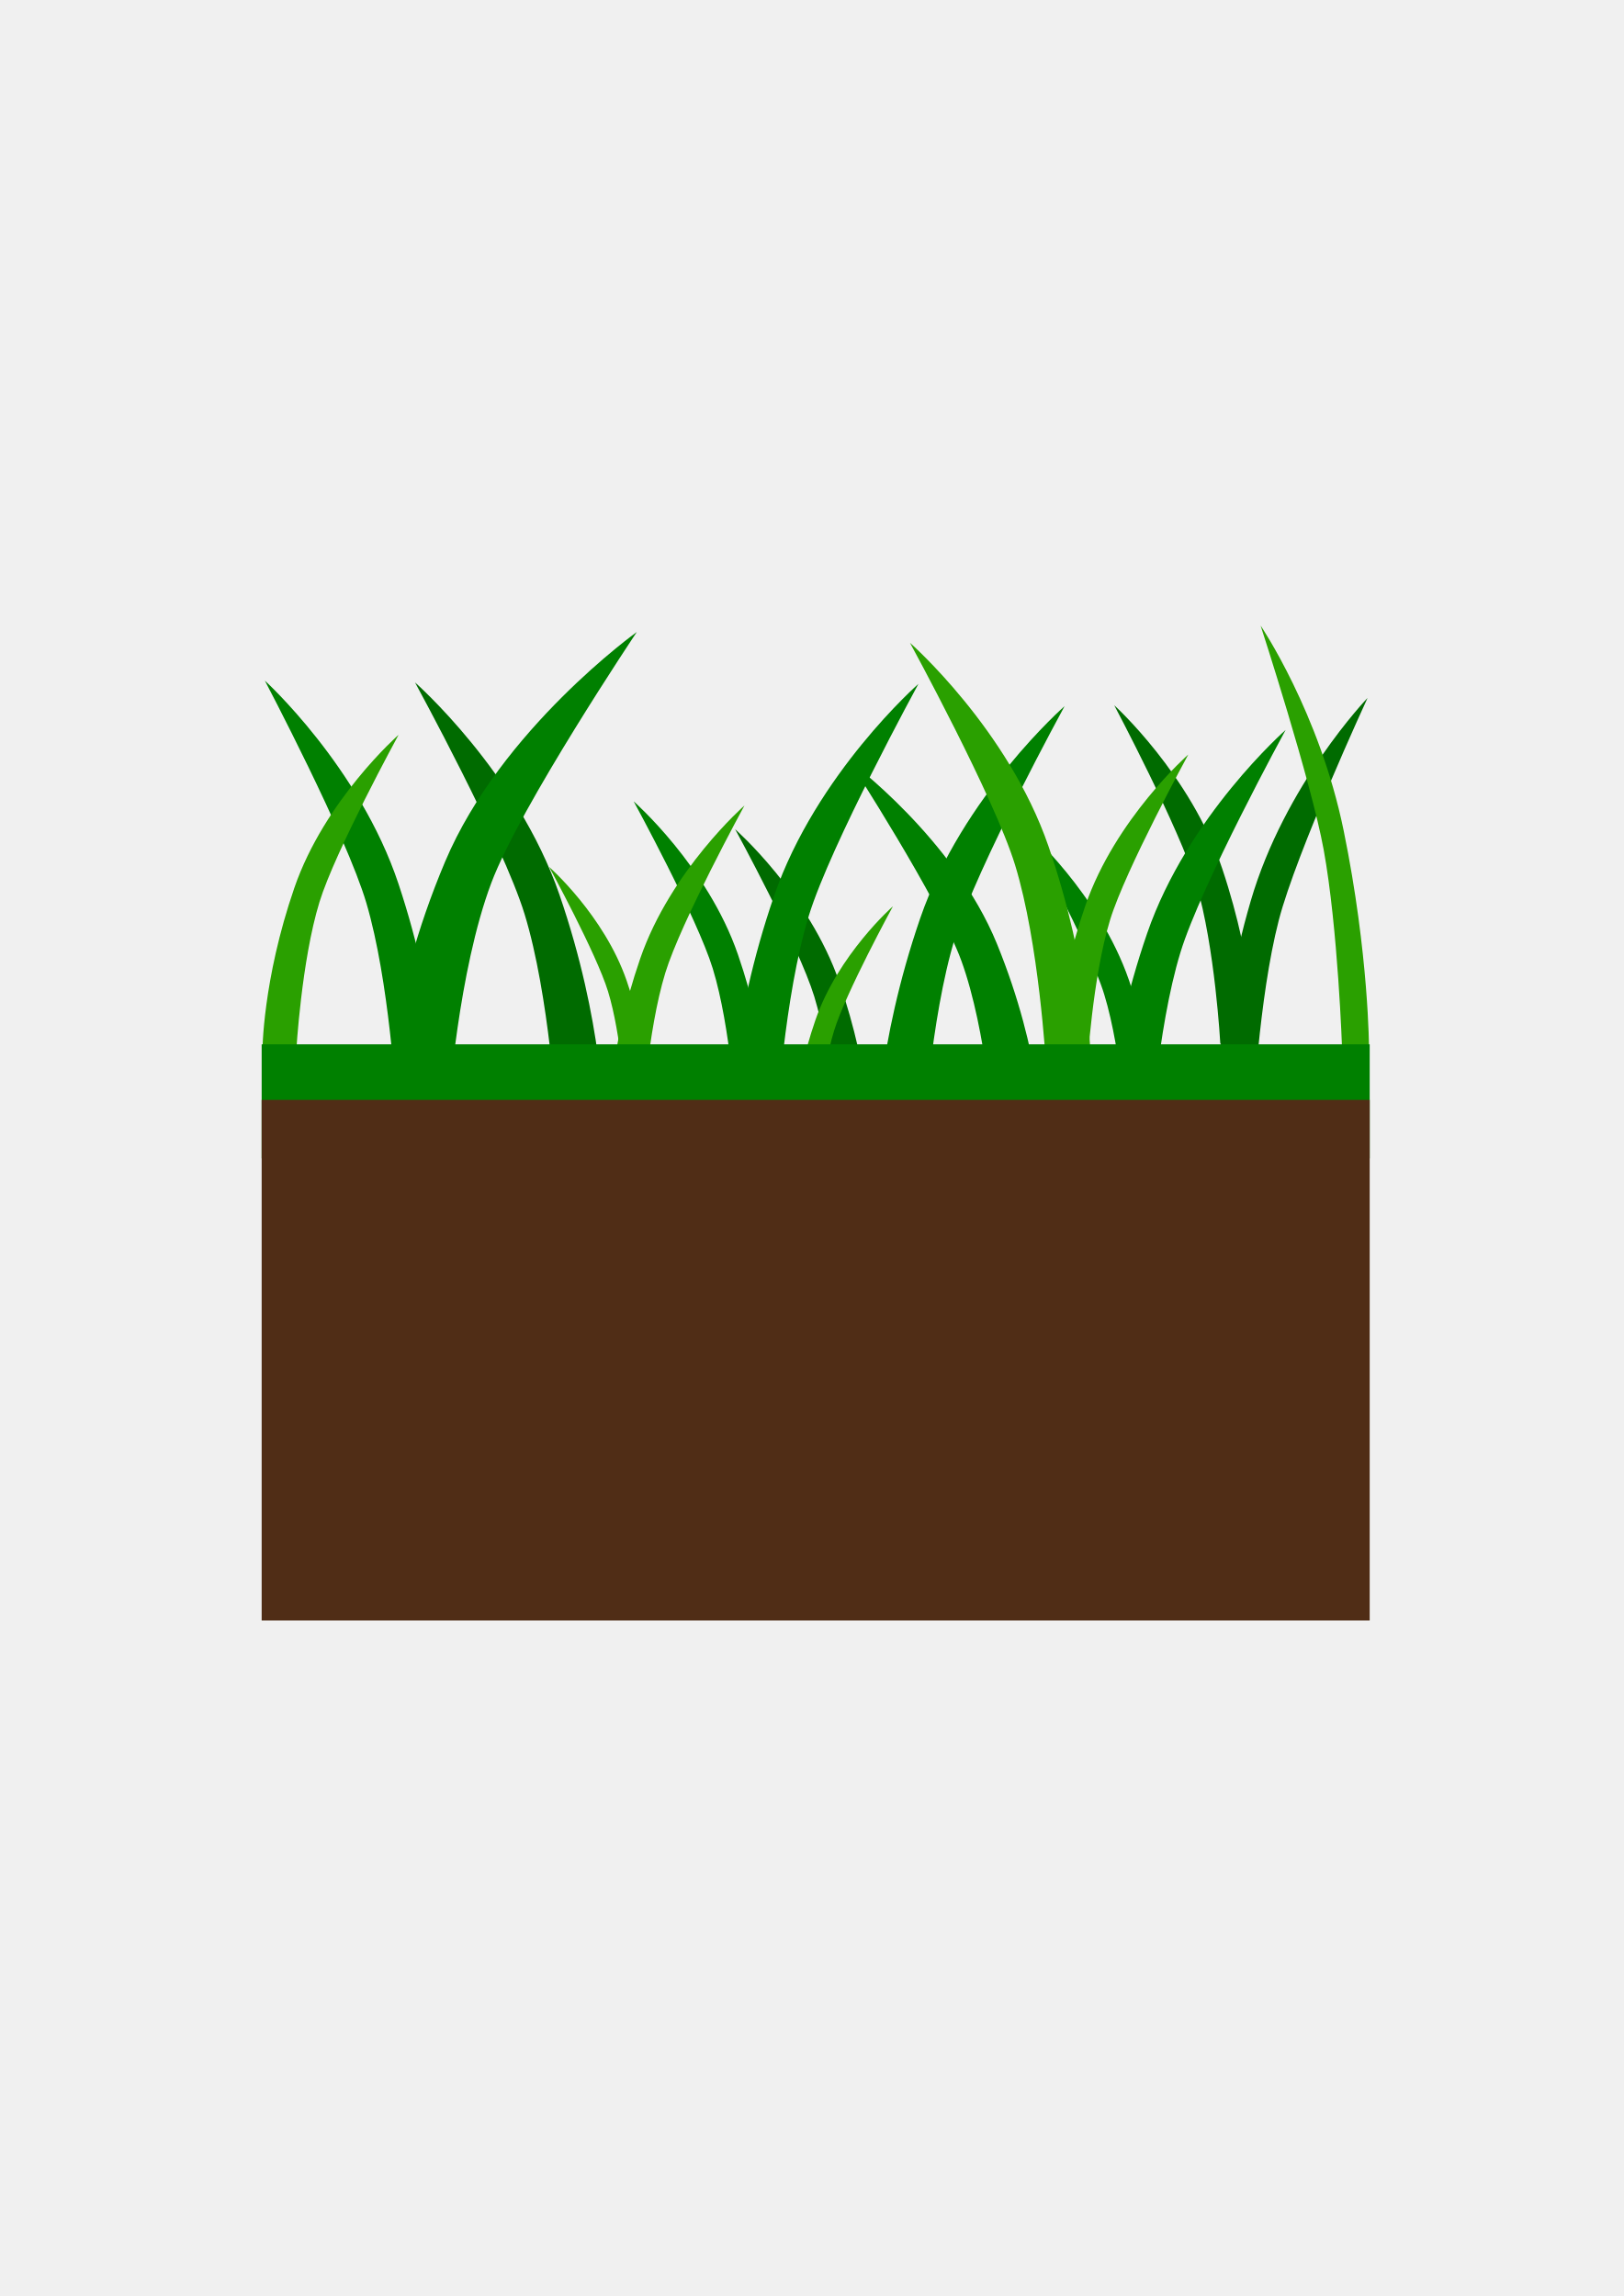
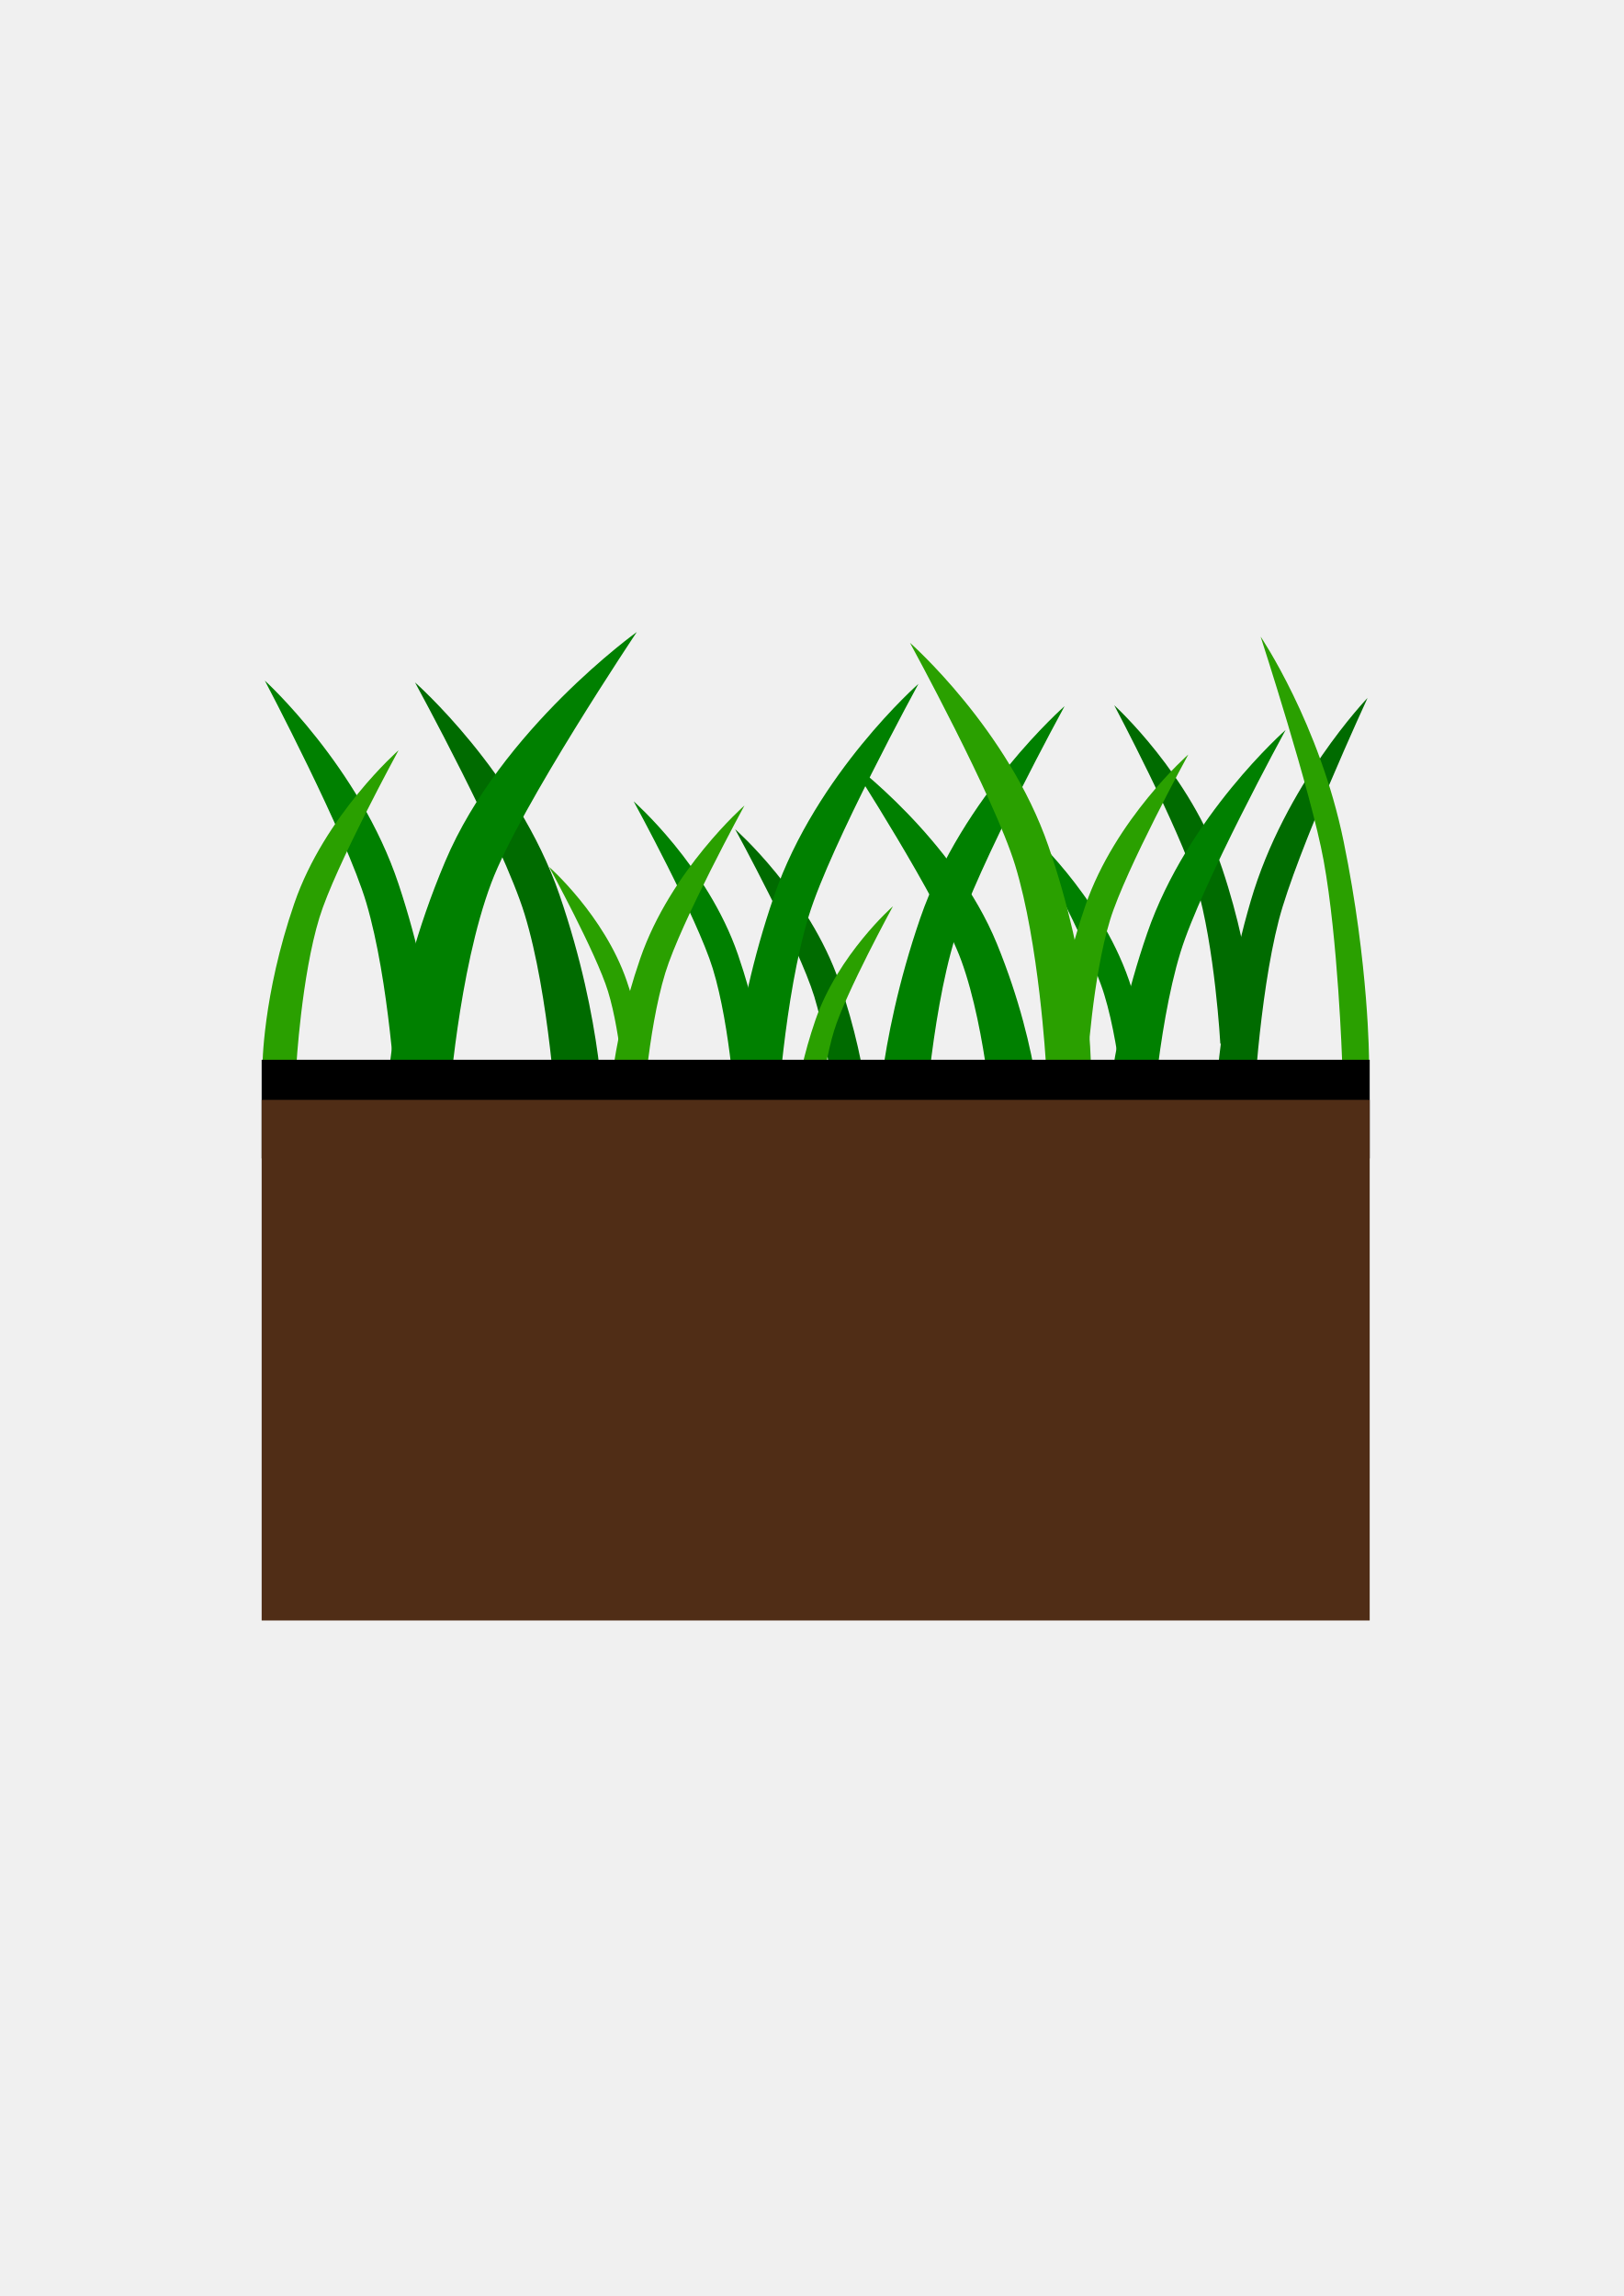
<svg xmlns="http://www.w3.org/2000/svg" width="210mm" height="297mm" viewBox="0 0 744.094 1052.362" id="svg6909" version="1.1">
  <defs id="defs6911" />
  <g id="layer1">
    <rect y="724.118" x="119.91" height="61.482" width="507.777" id="rect10251" style="opacity:1;fill:#ffffff;fill-opacity:0;fill-rule:nonzero;stroke:none;stroke-width:20;stroke-linecap:round;stroke-linejoin:miter;stroke-miterlimit:4;stroke-dasharray:none;stroke-dashoffset:0;stroke-opacity:1" />
    <path id="path7492" d="m 626.71,319.893 c 0,0 -37.962,39.522 -53.577,93.187 -16.412,56.402 -16.392,99.592 -16.392,99.592 l 17.378,0 c 0,0 2.638,-55.111 11.923,-90.933 8.061,-31.102 40.669,-101.845 40.669,-101.845 z" style="opacity:1;fill:#006b00;fill-opacity:1;fill-rule:nonzero;stroke:none;stroke-width:20;stroke-linecap:round;stroke-linejoin:miter;stroke-miterlimit:4;stroke-dasharray:none;stroke-dashoffset:0;stroke-opacity:1" />
    <path style="opacity:1;fill:#006b00;fill-opacity:1;fill-rule:nonzero;stroke:none;stroke-width:20;stroke-linecap:round;stroke-linejoin:miter;stroke-miterlimit:4;stroke-dasharray:none;stroke-dashoffset:0;stroke-opacity:1" d="m 510.628,323.265 c 0,0 35.085,31.797 49.516,74.971 15.168,45.377 15.15,80.125 15.15,80.125 l -16.06,0 c 0,0 -2.438,-44.339 -11.019,-73.159 -7.45,-25.023 -37.586,-81.938 -37.586,-81.938 z" id="path7516" />
    <path id="path7520" d="m 336.896,380.076 c 0,0 33.85,29.759 47.774,70.166 14.634,42.469 14.617,74.989 14.617,74.989 l -15.495,0 c 0,0 -2.353,-41.497 -10.632,-68.469 -7.188,-23.419 -36.264,-76.685 -36.264,-76.685 z" style="opacity:1;fill:#006b00;fill-opacity:1;fill-rule:nonzero;stroke:none;stroke-width:20;stroke-linecap:round;stroke-linejoin:miter;stroke-miterlimit:4;stroke-dasharray:none;stroke-dashoffset:0;stroke-opacity:1" />
    <path style="opacity:1;fill:#006b00;fill-opacity:1;fill-rule:nonzero;stroke:none;stroke-width:20;stroke-linecap:round;stroke-linejoin:miter;stroke-miterlimit:4;stroke-dasharray:none;stroke-dashoffset:0;stroke-opacity:1" d="m 190.188,312.789 c 0,0 46.858,41.194 66.132,97.128 20.258,58.788 20.234,103.804 20.234,103.804 l -21.45,0 c 0,0 -3.257,-57.442 -14.717,-94.779 -9.95,-32.418 -50.199,-106.153 -50.199,-106.153 z" id="path7534" />
-     <path style="opacity:1;fill:#2aa000;fill-opacity:1;fill-rule:nonzero;stroke:none;stroke-width:20;stroke-linecap:round;stroke-linejoin:miter;stroke-miterlimit:4;stroke-dasharray:none;stroke-dashoffset:0;stroke-opacity:1" d="m 577.705,286.741 c 0,0 26.954,39.819 38.04,93.887 11.652,56.826 11.639,100.341 11.639,100.341 l -12.338,0 c 0,0 -1.873,-55.526 -8.466,-91.617 -5.724,-31.336 -28.875,-102.611 -28.875,-102.611 z" id="path7500" />
+     <path style="opacity:1;fill:#2aa000;fill-opacity:1;fill-rule:nonzero;stroke:none;stroke-width:20;stroke-linecap:round;stroke-linejoin:miter;stroke-miterlimit:4;stroke-dasharray:none;stroke-dashoffset:0;stroke-opacity:1" d="m 577.705,291.792 c 0,0 26.954,39.819 38.04,93.887 11.652,56.826 11.639,100.341 11.639,100.341 l -12.338,0 c 0,0 -1.873,-55.526 -8.466,-91.617 -5.724,-31.336 -28.875,-102.611 -28.875,-102.611 z" id="path7500" />
    <path style="opacity:1;fill:#008000;fill-opacity:1;fill-rule:nonzero;stroke:none;stroke-width:20;stroke-linecap:round;stroke-linejoin:miter;stroke-miterlimit:4;stroke-dasharray:none;stroke-dashoffset:0;stroke-opacity:1" d="m 291.83,289.679 c 0,0 -62.232,44.617 -87.83,105.199 -26.904,63.673 -26.872,112.43 -26.872,112.43 l 28.487,0 c 0,0 4.325,-62.216 19.546,-102.655 13.215,-35.112 66.669,-114.974 66.669,-114.974 z" id="path7506" />
    <path style="opacity:1;fill:#008000;fill-opacity:1;fill-rule:nonzero;stroke:none;stroke-width:20;stroke-linecap:round;stroke-linejoin:miter;stroke-miterlimit:4;stroke-dasharray:none;stroke-dashoffset:0;stroke-opacity:1" d="m 121.365,311.952 c 0,0 43.406,39.522 61.261,93.187 18.765,56.402 18.743,99.592 18.743,99.592 l -19.87,0 c 0,0 -3.017,-55.111 -13.633,-90.933 -9.217,-31.102 -46.501,-101.845 -46.501,-101.845 z" id="path7508" />
    <path id="path7510" d="m 589.16,334.572 c 0,0 -44.957,39.522 -63.449,93.187 -19.436,56.402 -19.413,99.592 -19.413,99.592 l 20.579,0 c 0,0 3.125,-55.111 14.12,-90.933 9.547,-31.102 48.162,-101.845 48.162,-101.845 z" style="opacity:1;fill:#008000;fill-opacity:1;fill-rule:nonzero;stroke:none;stroke-width:20;stroke-linecap:round;stroke-linejoin:miter;stroke-miterlimit:4;stroke-dasharray:none;stroke-dashoffset:0;stroke-opacity:1" />
    <path id="path7512" d="m 470.213,380.043 c 0,0 33.44,29.398 47.194,69.314 14.457,41.953 14.439,74.079 14.439,74.079 l -15.307,0 c 0,0 -2.324,-40.993 -10.503,-67.638 -7.101,-23.135 -35.824,-75.755 -35.824,-75.755 z" style="opacity:1;fill:#008000;fill-opacity:1;fill-rule:nonzero;stroke:none;stroke-width:20;stroke-linecap:round;stroke-linejoin:miter;stroke-miterlimit:4;stroke-dasharray:none;stroke-dashoffset:0;stroke-opacity:1" />
    <path id="path7514" d="m 389.208,348.763 c 0,0 47.944,35.558 67.665,83.839 20.727,50.744 20.703,89.602 20.703,89.602 l -21.947,0 c 0,0 -3.332,-49.583 -15.058,-81.812 -10.181,-27.982 -51.363,-91.629 -51.363,-91.629 z" style="opacity:1;fill:#008000;fill-opacity:1;fill-rule:nonzero;stroke:none;stroke-width:20;stroke-linecap:round;stroke-linejoin:miter;stroke-miterlimit:4;stroke-dasharray:none;stroke-dashoffset:0;stroke-opacity:1" />
-     <path style="opacity:1;fill:#2aa000;fill-opacity:1;fill-rule:nonzero;stroke:none;stroke-width:20;stroke-linecap:round;stroke-linejoin:miter;stroke-miterlimit:4;stroke-dasharray:none;stroke-dashoffset:0;stroke-opacity:1" d="m 182.656,336.8 c 0,0 -33.85,29.759 -47.774,70.166 -14.634,42.468 -14.617,74.989 -14.617,74.989 l 15.495,0 c 0,0 2.353,-41.497 10.632,-68.469 7.188,-23.419 36.264,-76.685 36.264,-76.685 z" id="path7518" />
+     <path style="opacity:1;fill:#2aa000;fill-opacity:1;fill-rule:nonzero;stroke:none;stroke-width:20;stroke-linecap:round;stroke-linejoin:miter;stroke-miterlimit:4;stroke-dasharray:none;stroke-dashoffset:0;stroke-opacity:1" d="m 182.656,343.871 c 0,0 -33.85,29.759 -47.774,70.166 -14.634,42.468 -14.617,74.989 -14.617,74.989 l 15.495,0 c 0,0 2.353,-41.497 10.632,-68.469 7.188,-23.419 36.264,-76.685 36.264,-76.685 z" id="path7518" />
    <path id="path7522" d="m 409.202,415.393 c 0,0 -25.179,22.135 -35.535,52.191 -10.885,31.589 -10.872,55.778 -10.872,55.778 l 11.526,0 c 0,0 1.75,-30.866 7.908,-50.929 5.347,-17.419 26.974,-57.04 26.974,-57.04 z" style="opacity:1;fill:#2aa000;fill-opacity:1;fill-rule:nonzero;stroke:none;stroke-width:20;stroke-linecap:round;stroke-linejoin:miter;stroke-miterlimit:4;stroke-dasharray:none;stroke-dashoffset:0;stroke-opacity:1" />
    <path id="path7524" d="m 487.867,323.658 c 0,0 -46.858,41.194 -66.132,97.128 -20.257,58.788 -20.234,103.804 -20.234,103.804 l 21.45,0 c 0,0 3.257,-57.442 14.717,-94.78 9.95,-32.418 50.199,-106.153 50.199,-106.153 z" style="opacity:1;fill:#008000;fill-opacity:1;fill-rule:nonzero;stroke:none;stroke-width:20;stroke-linecap:round;stroke-linejoin:miter;stroke-miterlimit:4;stroke-dasharray:none;stroke-dashoffset:0;stroke-opacity:1" />
    <g id="g7554" transform="matrix(3.413633,0,0,2.624241,-1206.629,-244.1244)">
      <path style="opacity:1;fill:#008000;fill-opacity:1;fill-rule:nonzero;stroke:none;stroke-width:20;stroke-linecap:round;stroke-linejoin:miter;stroke-miterlimit:4;stroke-dasharray:none;stroke-dashoffset:0;stroke-opacity:1" d="m 476.771,212.47 c 0,0 -13.727,15.697 -19.373,37.012 -5.934,22.402 -5.927,39.556 -5.927,39.556 l 6.284,0 c 0,0 0.954,-21.889 4.311,-36.117 2.915,-12.353 14.705,-40.451 14.705,-40.451 z" id="path7526" />
      <path style="opacity:1;fill:#008000;fill-opacity:1;fill-rule:nonzero;stroke:none;stroke-width:20;stroke-linecap:round;stroke-linejoin:miter;stroke-miterlimit:4;stroke-dasharray:none;stroke-dashoffset:0;stroke-opacity:1" d="m 438.54,232.986 c 0,0 9.916,11.34 13.995,26.738 4.287,16.183 4.282,28.575 4.282,28.575 l -4.539,0 c 0,0 -0.689,-15.813 -3.114,-26.091 -2.106,-8.924 -10.623,-29.222 -10.623,-29.222 z" id="path7528" />
    </g>
    <path style="opacity:1;fill:#2aa000;fill-opacity:1;fill-rule:nonzero;stroke:none;stroke-width:20;stroke-linecap:round;stroke-linejoin:miter;stroke-miterlimit:4;stroke-dasharray:none;stroke-dashoffset:0;stroke-opacity:1" d="m 341.159,369.207 c 0,0 -33.85,29.759 -47.774,70.166 -14.634,42.468 -14.617,74.989 -14.617,74.989 l 15.495,0 c 0,0 2.353,-41.497 10.632,-68.469 7.188,-23.419 36.264,-76.685 36.264,-76.685 z" id="path7530" />
    <path style="opacity:1;fill:#2aa000;fill-opacity:1;fill-rule:nonzero;stroke:none;stroke-width:20;stroke-linecap:round;stroke-linejoin:miter;stroke-miterlimit:4;stroke-dasharray:none;stroke-dashoffset:0;stroke-opacity:1" d="m 251.665,397.361 c 0,0 25.179,22.135 35.535,52.191 10.885,31.589 10.872,55.778 10.872,55.778 l -11.526,0 c 0,0 -1.75,-30.866 -7.908,-50.929 -5.347,-17.419 -26.974,-57.04 -26.974,-57.04 z" id="path7532" />
    <path style="opacity:1;fill:#2aa000;fill-opacity:1;fill-rule:nonzero;stroke:none;stroke-width:20;stroke-linecap:round;stroke-linejoin:miter;stroke-miterlimit:4;stroke-dasharray:none;stroke-dashoffset:0;stroke-opacity:1" d="m 417.019,294.632 c 0,0 44.957,39.522 63.449,93.187 19.435,56.402 19.413,99.592 19.413,99.592 l -20.579,0 c 0,0 -3.125,-55.111 -14.12,-90.933 -9.547,-31.102 -48.162,-101.845 -48.162,-101.845 z" id="path7494" />
    <path style="opacity:1;fill:#2aa000;fill-opacity:1;fill-rule:nonzero;stroke:none;stroke-width:20;stroke-linecap:round;stroke-linejoin:miter;stroke-miterlimit:4;stroke-dasharray:none;stroke-dashoffset:0;stroke-opacity:1" d="m 544.559,345.833 c 0,0 -33.44,29.398 -47.194,69.314 -14.457,41.953 -14.44,74.079 -14.44,74.079 l 15.307,0 c 0,0 2.324,-40.993 10.503,-67.638 7.101,-23.135 35.824,-75.755 35.824,-75.755 z" id="path7498" />
-     <rect y="478.665" x="119.91" height="52.304" width="507.777" id="rect7475" style="opacity:1;fill:#008000;fill-opacity:1;fill-rule:nonzero;stroke:none;stroke-width:20;stroke-linecap:round;stroke-linejoin:miter;stroke-miterlimit:4;stroke-dasharray:none;stroke-dashoffset:0;stroke-opacity:1" />
+     <rect y="485.736" x="119.91" height="45.233" width="507.777" id="rect7475" style="opacity:1;fill:#000000;fill-opacity:1;fill-rule:nonzero;stroke:none;stroke-width:20;stroke-linecap:round;stroke-linejoin:miter;stroke-miterlimit:4;stroke-dasharray:none;stroke-dashoffset:0;stroke-opacity:1" />
    <rect style="opacity:1;fill:#502d16;fill-opacity:1;fill-rule:nonzero;stroke:none;stroke-width:20;stroke-linecap:round;stroke-linejoin:miter;stroke-miterlimit:4;stroke-dasharray:none;stroke-dashoffset:0;stroke-opacity:1" id="rect7457" width="507.777" height="238.625" x="119.91" y="504.118" />
  </g>
</svg>
